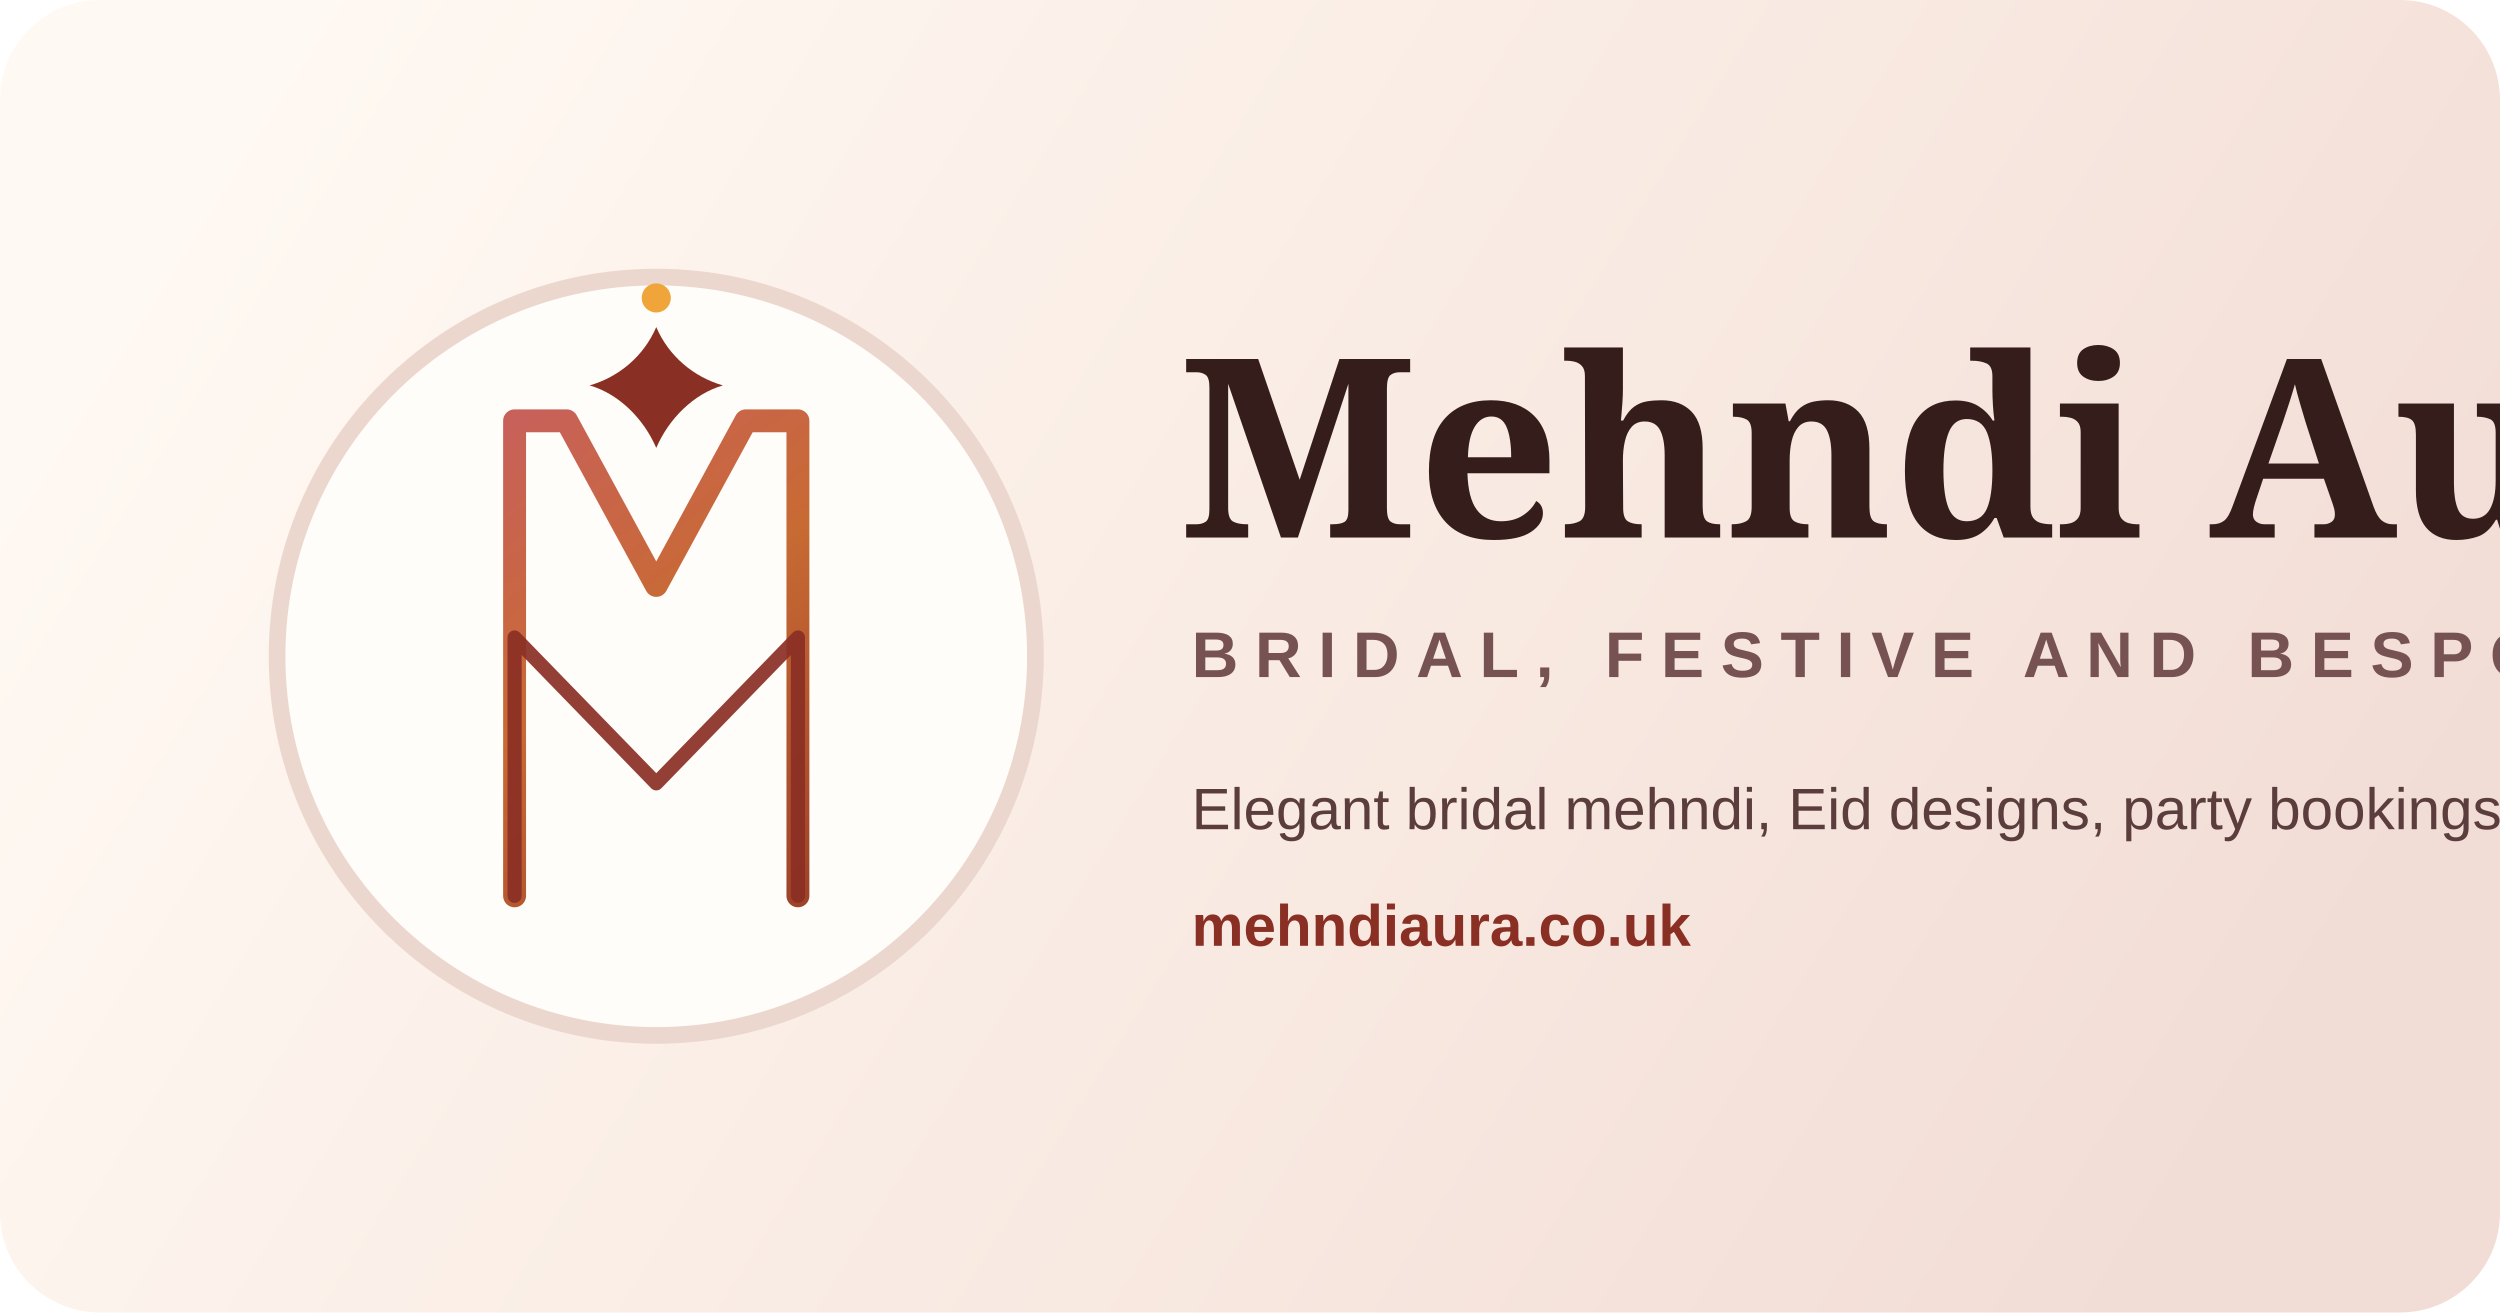
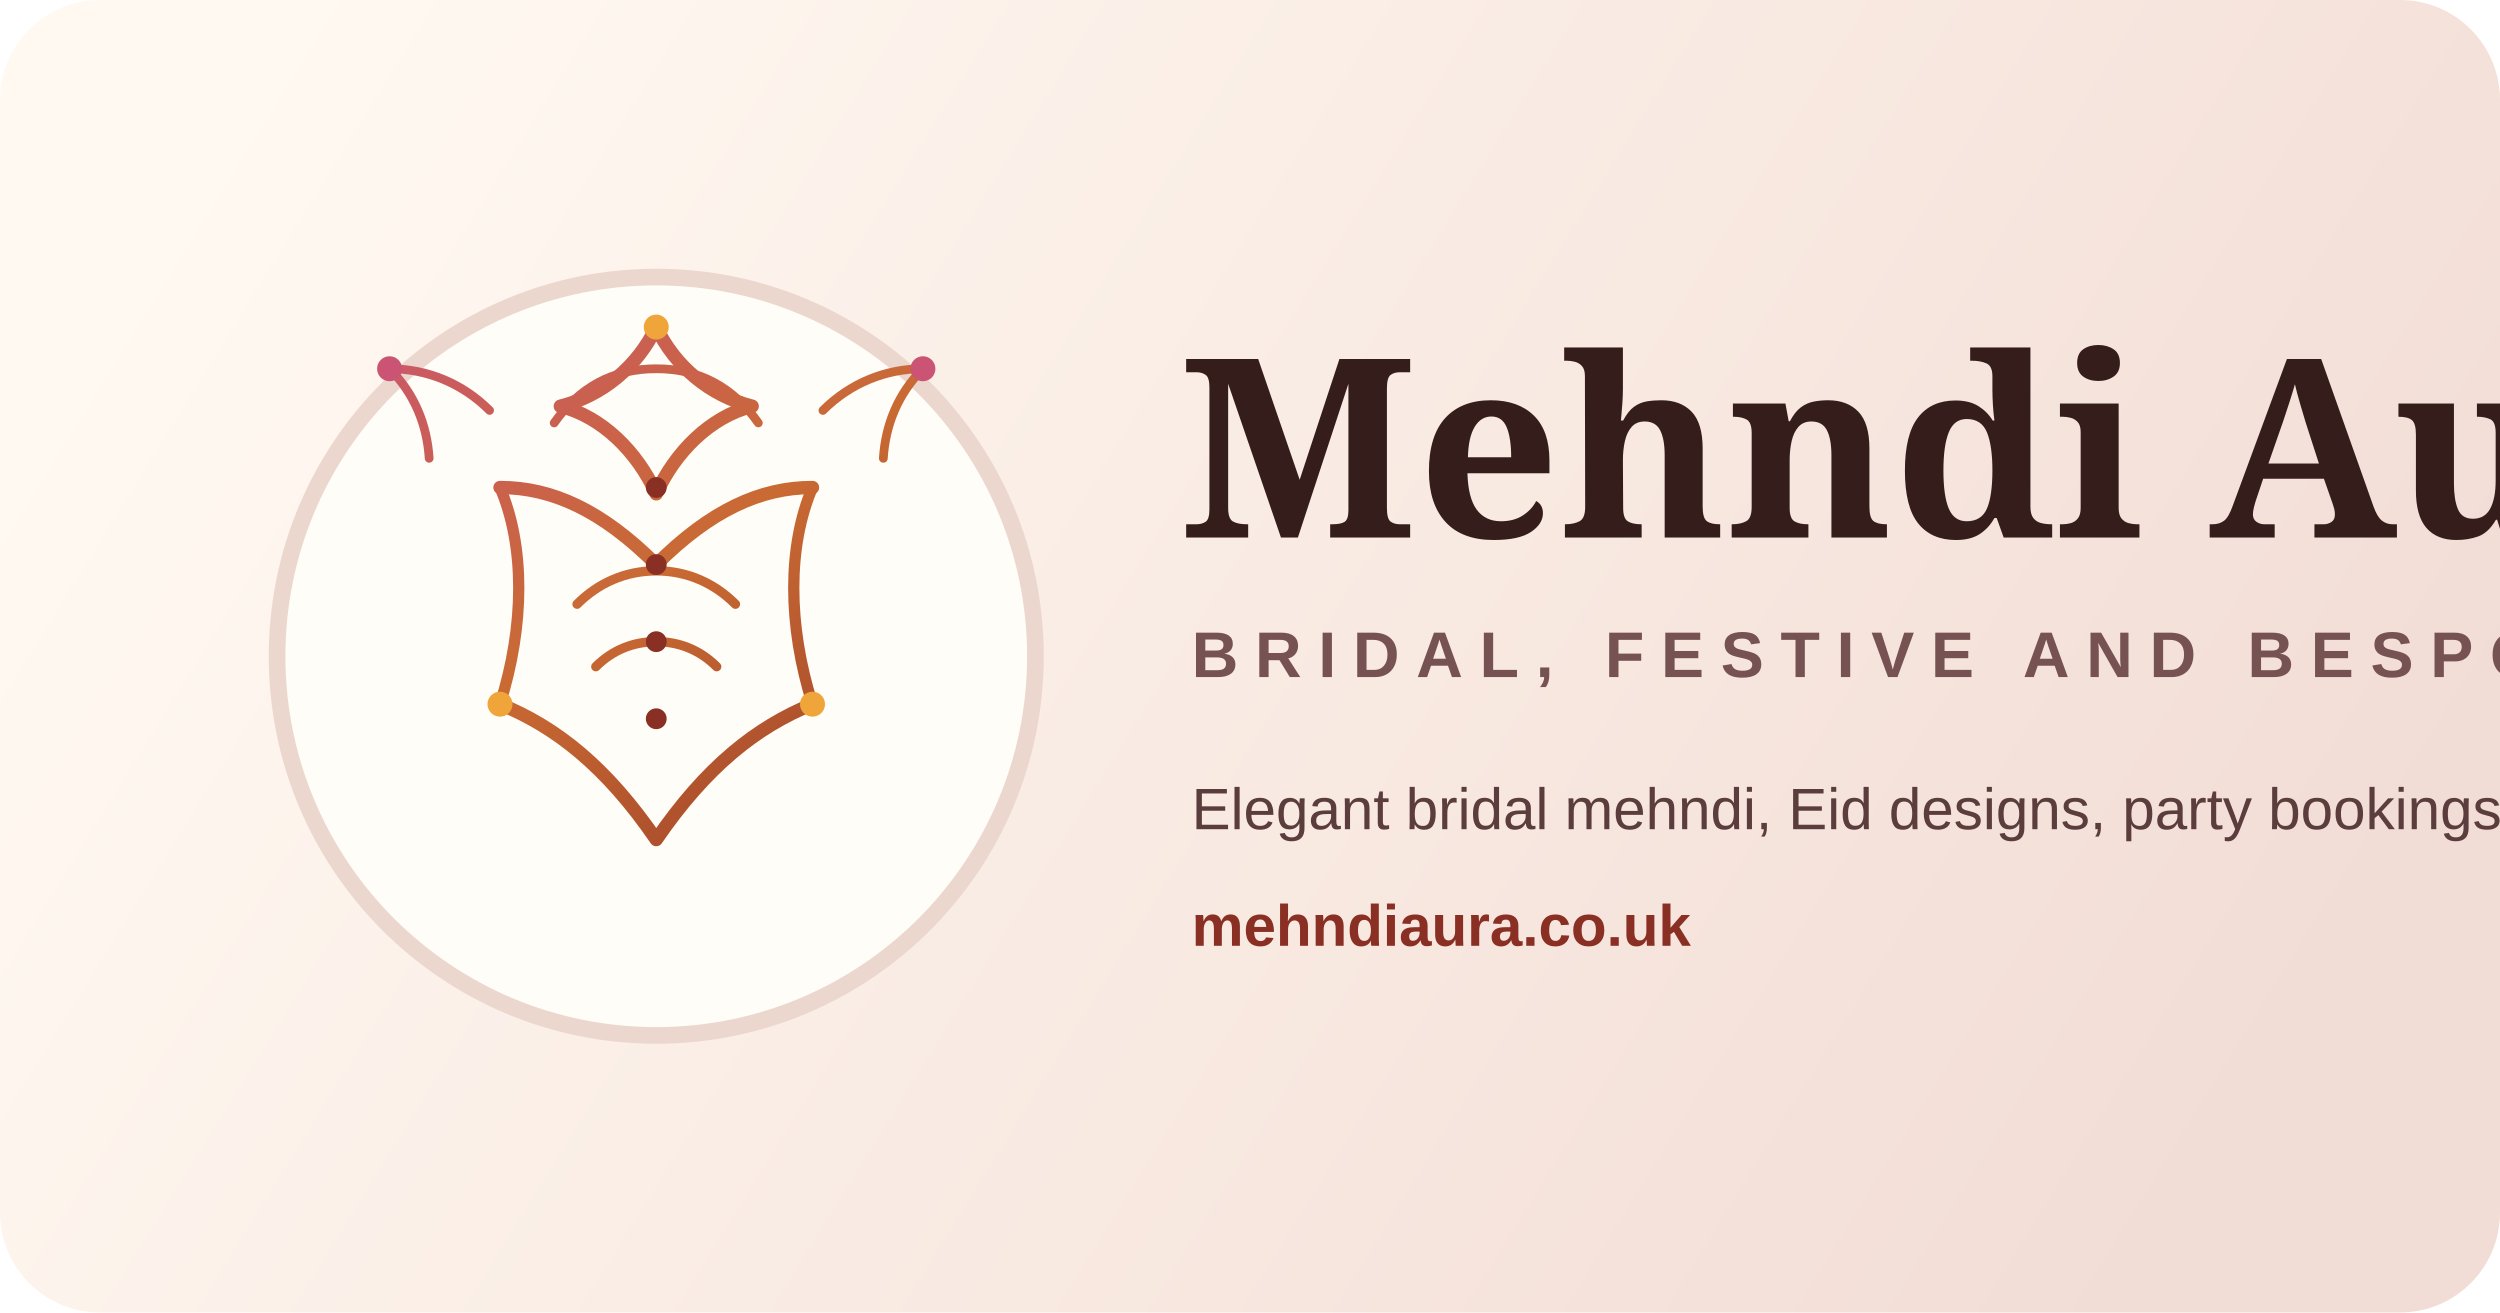
<svg xmlns="http://www.w3.org/2000/svg" width="1200" height="630" viewBox="0 0 1200 630" fill="none">
  <defs>
-     <linearGradient id="bg" x1="114" y1="44" x2="1028" y2="616" gradientUnits="userSpaceOnUse">
-       <stop stop-color="#FFF9F3" />
-       <stop offset="0.6" stop-color="#F8E9E1" />
+     <linearGradient id="bg" x1="112" y1="46" x2="1026" y2="614" gradientUnits="userSpaceOnUse">
+       <stop stop-color="#FFF9F2" />
+       <stop offset="0.58" stop-color="#F8E9E1" />
      <stop offset="1" stop-color="#F2DDD6" />
    </linearGradient>
-     <linearGradient id="ink" x1="172" y1="138" x2="430" y2="490" gradientUnits="userSpaceOnUse">
-       <stop stop-color="#C85A78" />
-       <stop offset="0.5" stop-color="#C86A33" />
+     <linearGradient id="ink" x1="168" y1="128" x2="432" y2="494" gradientUnits="userSpaceOnUse">
+       <stop stop-color="#CB5475" />
+       <stop offset="0.46" stop-color="#C96A33" />
      <stop offset="1" stop-color="#8A2F24" />
    </linearGradient>
  </defs>
  <rect width="1200" height="630" rx="48" fill="url(#bg)" />
-   <circle cx="315" cy="315" r="182" fill="#FFFDF9" stroke="#ECD7CF" stroke-width="8" />
-   <path d="M247 430V202H272L315 281L358 202H383V430" stroke="url(#ink)" stroke-width="11" stroke-linecap="round" stroke-linejoin="round" />
-   <path d="M247 430V306L315 376L383 306V430" stroke="#8A2F24" stroke-opacity="0.92" stroke-width="6.8" stroke-linecap="round" stroke-linejoin="round" />
-   <path d="M315 157C321 171 333 181 347 185C333 189 321 201 315 215C309 201 297 189 283 185C297 181 309 171 315 157Z" fill="#8A2F24" />
-   <circle cx="315" cy="143" r="7" fill="#EFA53A" />
+   <circle cx="315" cy="315" r="182" fill="#FFFDF8" stroke="#ECD7CF" stroke-width="8" />
+   <g stroke="url(#ink)" stroke-linecap="round" stroke-linejoin="round">
+     <path d="M315 157C324 176 341 190 361 195C341 200 324 217 315 237C306 217 289 200 269 195C289 190 306 176 315 157Z" stroke-width="6.5" />
+     <path d="M266 203C278 186 294 177 315 177C336 177 352 186 364 203" stroke-width="4.2" />
+     <path d="M240 234C265 234 289 245 315 271C341 245 365 234 390 234" stroke-width="6.4" />
+     <path d="M240 234C252 262 252 300 240 338" stroke-width="5.4" />
+     <path d="M390 234C378 262 378 300 390 338" stroke-width="5.4" />
+     <path d="M240 338C267 349 291 368 315 403C339 368 363 349 390 338" stroke-width="6.4" />
+     <path d="M277 290C287 280 300 274 315 274C330 274 343 280 353 290" stroke-width="4.5" />
+     <path d="M286 320C294 312 304 308 315 308C326 308 336 312 344 320" stroke-width="4.5" />
+     <path d="M235 197C222 184 205 177 187 177C199 189 205 204 206 220" stroke-width="4.2" />
+     <path d="M395 197C408 184 425 177 443 177C431 189 425 204 424 220" stroke-width="4.2" />
+   </g>
+   <g fill="#8A2F24">
+     <circle cx="315" cy="234" r="5" />
+     <circle cx="315" cy="271" r="5" />
+     <circle cx="315" cy="308" r="5" />
+     <circle cx="315" cy="345" r="5" />
+   </g>
+   <g fill="#CB5475">
+     <circle cx="187" cy="177" r="6" />
+     <circle cx="443" cy="177" r="6" />
+   </g>
+   <g fill="#EFA53A">
+     <circle cx="315" cy="157" r="6" />
+     <circle cx="240" cy="338" r="6" />
+     <circle cx="390" cy="338" r="6" />
+   </g>
  <text x="566" y="258" fill="#341D1B" font-family="'Cormorant Garamond', Georgia, serif" font-size="120" font-weight="700">Mehndi Aura</text>
  <text x="572" y="325" fill="#765352" font-family="'Manrope', Arial, sans-serif" font-size="31" font-weight="600" letter-spacing="8">BRIDAL, FESTIVE AND BESPOKE MEHNDI</text>
  <text x="572" y="398" fill="#5A3D3C" font-family="'Manrope', Arial, sans-serif" font-size="28" font-weight="500">Elegant bridal mehndi, Eid designs, party bookings and celebration henna in the UK.</text>
  <text x="572" y="454" fill="#8A2F24" font-family="'Manrope', Arial, sans-serif" font-size="28" font-weight="700">mehndiaura.co.uk</text>
</svg>
